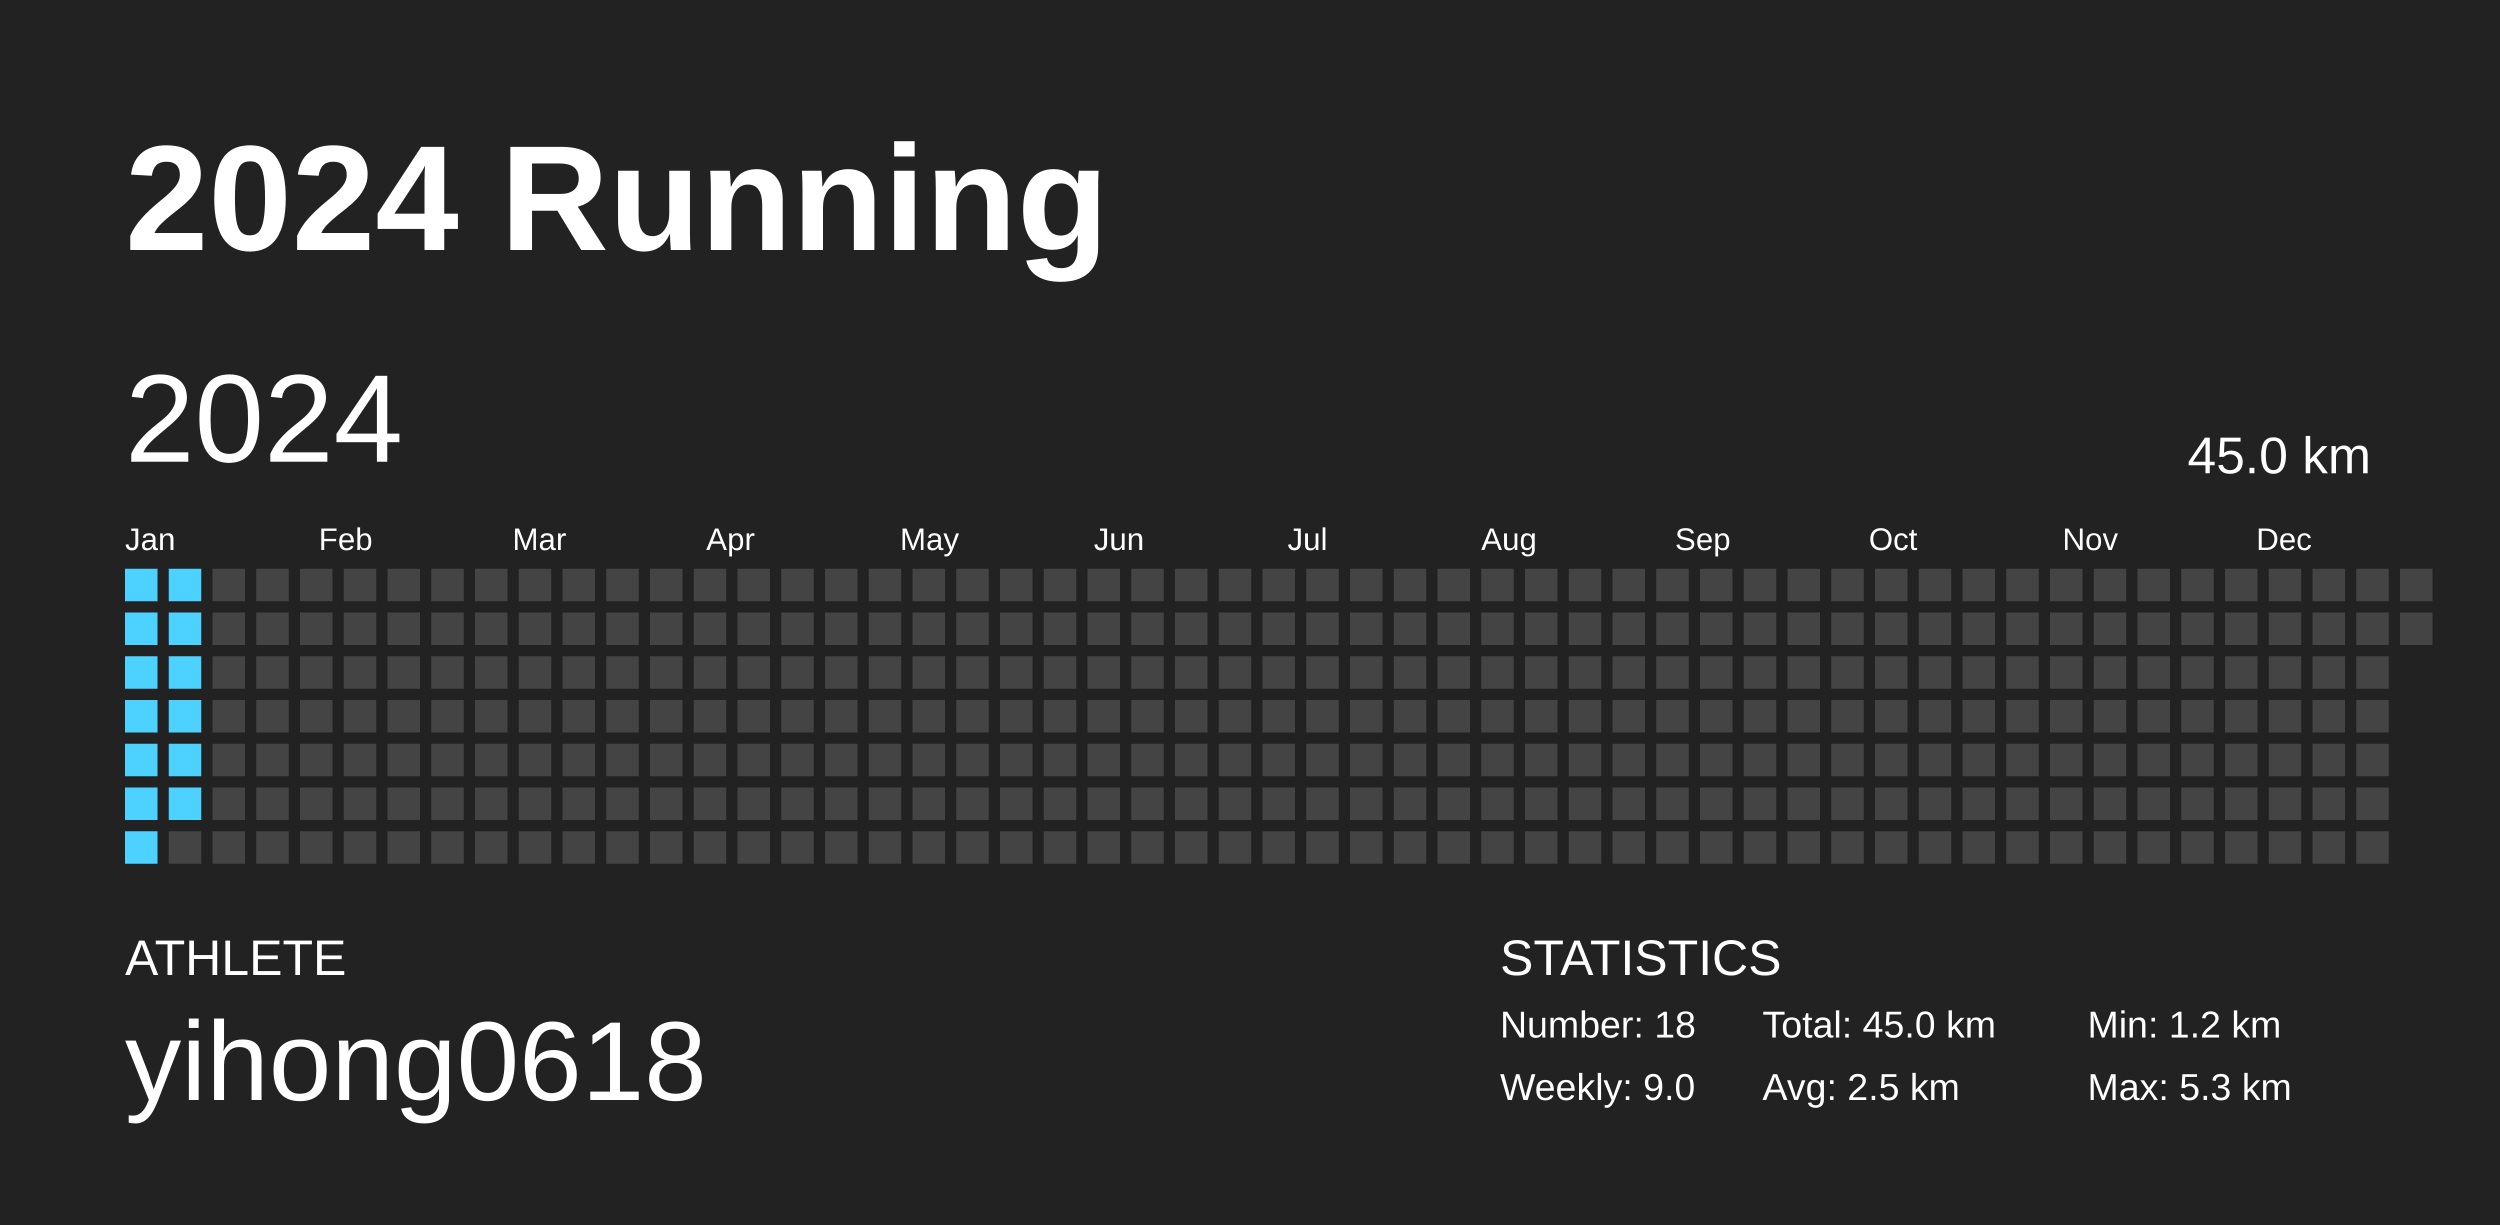
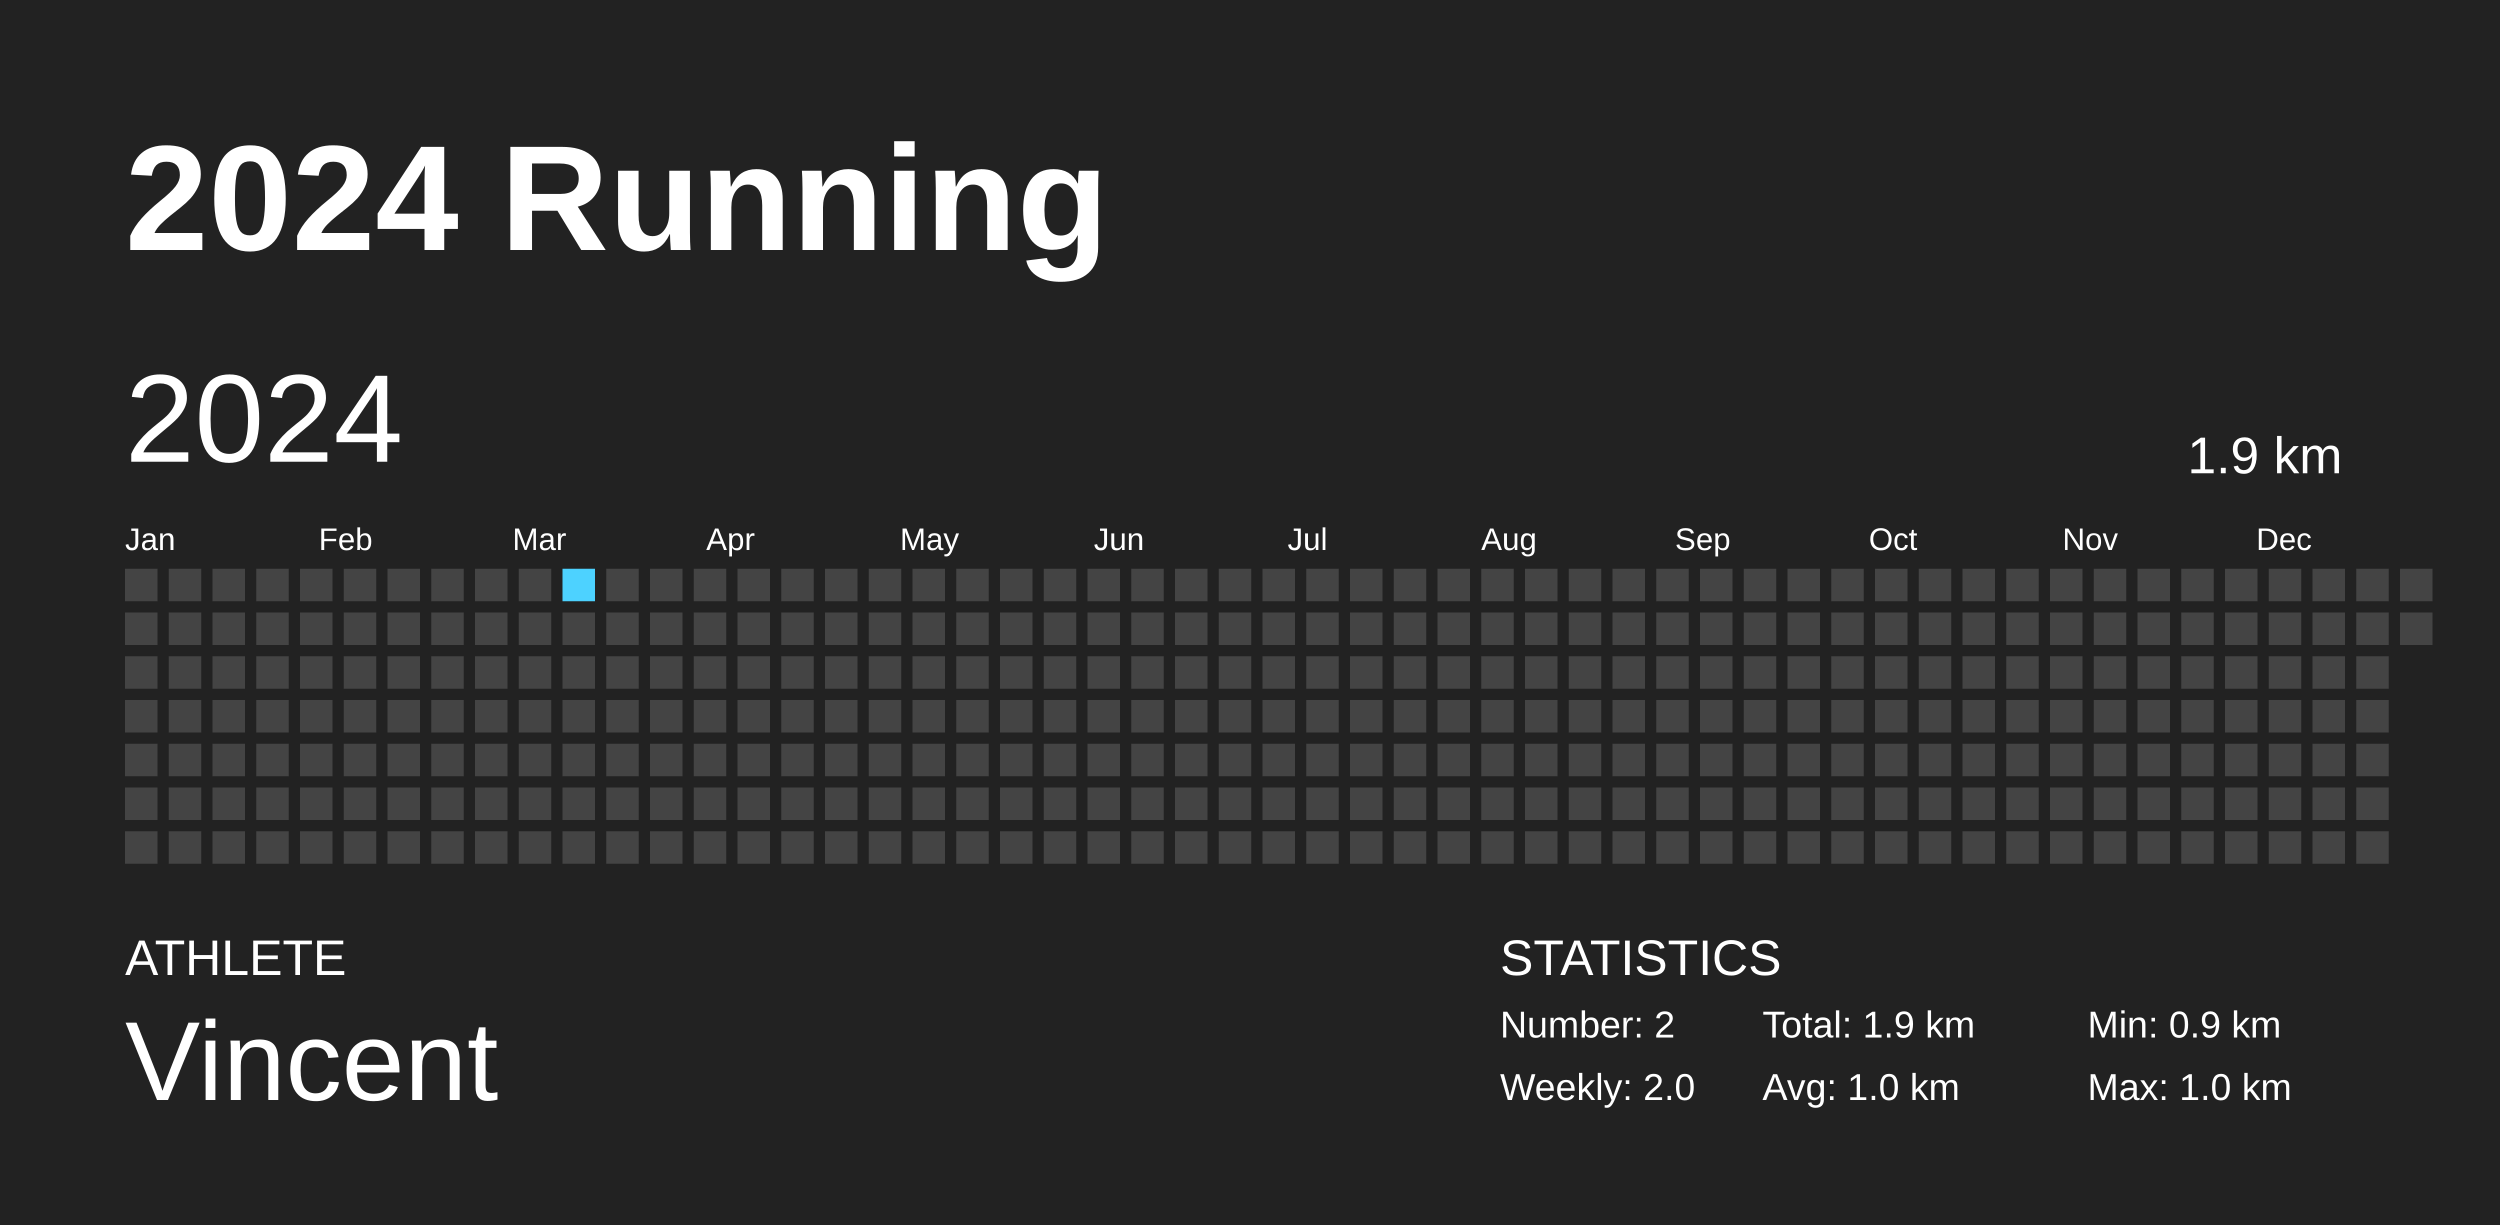
<svg xmlns="http://www.w3.org/2000/svg" baseProfile="full" height="98mm" version="1.1" viewBox="0,0,200,98" width="200mm">
  <defs />
  <rect fill="#222222" height="98" width="200" x="0" y="0" />
  <text fill="#FFFFFF" style="font-size:12px; font-family:Arial; font-weight:bold;" x="10" y="20">2024 Running</text>
  <text fill="#FFFFFF" style="font-size:4px; font-family:Arial" x="10" y="78">ATHLETE</text>
-   <text fill="#FFFFFF" style="font-size:9px; font-family:Arial" x="10" y="88">yihong0618</text>
+   <text fill="#FFFFFF" style="font-size:9px; font-family:Arial" x="10" y="88">Vincent</text>
  <text fill="#FFFFFF" style="font-size:4px; font-family:Arial" x="120" y="78">STATISTICS</text>
-   <text fill="#FFFFFF" style="font-size:3px; font-family:Arial" x="120" y="83">Number: 18</text>
-   <text fill="#FFFFFF" style="font-size:3px; font-family:Arial" x="120" y="88">Weekly: 9.0</text>
-   <text fill="#FFFFFF" style="font-size:3px; font-family:Arial" x="141" y="83">Total: 45.0 km</text>
-   <text fill="#FFFFFF" style="font-size:3px; font-family:Arial" x="141" y="88">Avg: 2.5 km</text>
-   <text fill="#FFFFFF" style="font-size:3px; font-family:Arial" x="167" y="83">Min: 1.2 km</text>
-   <text fill="#FFFFFF" style="font-size:3px; font-family:Arial" x="167" y="88">Max: 5.3 km</text>
+   <text fill="#FFFFFF" style="font-size:3px; font-family:Arial" x="120" y="83">Number: 2</text>
+   <text fill="#FFFFFF" style="font-size:3px; font-family:Arial" x="120" y="88">Weekly: 2.0</text>
+   <text fill="#FFFFFF" style="font-size:3px; font-family:Arial" x="141" y="83">Total: 1.9 km</text>
+   <text fill="#FFFFFF" style="font-size:3px; font-family:Arial" x="141" y="88">Avg: 1.0 km</text>
+   <text fill="#FFFFFF" style="font-size:3px; font-family:Arial" x="167" y="83">Min: 0.9 km</text>
+   <text fill="#FFFFFF" style="font-size:3px; font-family:Arial" x="167" y="88">Max: 1.0 km</text>
  <text dominant-baseline="hanging" fill="#FFFFFF" style="font-size:10.0px; font-family:Arial;" x="10" y="30">2024</text>
-   <text dominant-baseline="hanging" fill="#FFFFFF" style="font-size:4.125px; font-family:Arial;" x="175" y="35">45.0 km</text>
+   <text dominant-baseline="hanging" fill="#FFFFFF" style="font-size:4.125px; font-family:Arial;" x="175" y="35">1.9 km</text>
  <text fill="#FFFFFF" style="font-size:2.5px; font-family:Arial" x="10.0" y="44">Jan</text>
  <text fill="#FFFFFF" style="font-size:2.5px; font-family:Arial" x="25.5" y="44">Feb</text>
  <text fill="#FFFFFF" style="font-size:2.5px; font-family:Arial" x="41.0" y="44">Mar</text>
  <text fill="#FFFFFF" style="font-size:2.5px; font-family:Arial" x="56.5" y="44">Apr</text>
  <text fill="#FFFFFF" style="font-size:2.5px; font-family:Arial" x="72.0" y="44">May</text>
  <text fill="#FFFFFF" style="font-size:2.5px; font-family:Arial" x="87.5" y="44">Jun</text>
  <text fill="#FFFFFF" style="font-size:2.5px; font-family:Arial" x="103.0" y="44">Jul</text>
  <text fill="#FFFFFF" style="font-size:2.5px; font-family:Arial" x="118.5" y="44">Aug</text>
  <text fill="#FFFFFF" style="font-size:2.5px; font-family:Arial" x="134.0" y="44">Sep</text>
  <text fill="#FFFFFF" style="font-size:2.5px; font-family:Arial" x="149.5" y="44">Oct</text>
  <text fill="#FFFFFF" style="font-size:2.5px; font-family:Arial" x="165.0" y="44">Nov</text>
  <text fill="#FFFFFF" style="font-size:2.5px; font-family:Arial" x="180.5" y="44">Dec</text>
-   <rect fill="#4dd2ff" height="2.6" width="2.6" x="10.0" y="45.5" />
-   <rect fill="#4dd2ff" height="2.6" width="2.6" x="10.0" y="49.0" />
-   <rect fill="#4dd2ff" height="2.6" width="2.6" x="10.0" y="52.5" />
-   <rect fill="#4dd2ff" height="2.6" width="2.6" x="10.0" y="56.0" />
-   <rect fill="#4dd2ff" height="2.6" width="2.6" x="10.0" y="59.5" />
-   <rect fill="#4dd2ff" height="2.6" width="2.6" x="10.0" y="63.0" />
-   <rect fill="#4dd2ff" height="2.6" width="2.6" x="10.0" y="66.5" />
-   <rect fill="#4dd2ff" height="2.6" width="2.6" x="13.5" y="45.5" />
-   <rect fill="#4dd2ff" height="2.6" width="2.6" x="13.5" y="49.0" />
-   <rect fill="#4dd2ff" height="2.6" width="2.6" x="13.5" y="52.5" />
-   <rect fill="#4dd2ff" height="2.6" width="2.6" x="13.5" y="56.0" />
-   <rect fill="#4dd2ff" height="2.6" width="2.6" x="13.5" y="59.5" />
-   <rect fill="#4dd2ff" height="2.6" width="2.6" x="13.5" y="63.0" />
+   <rect fill="#444444" height="2.6" width="2.6" x="10.0" y="45.5" />
+   <rect fill="#444444" height="2.6" width="2.6" x="10.0" y="49.0" />
+   <rect fill="#444444" height="2.6" width="2.6" x="10.0" y="52.5" />
+   <rect fill="#444444" height="2.6" width="2.6" x="10.0" y="56.0" />
+   <rect fill="#444444" height="2.6" width="2.6" x="10.0" y="59.5" />
+   <rect fill="#444444" height="2.6" width="2.6" x="10.0" y="63.0" />
+   <rect fill="#444444" height="2.6" width="2.6" x="10.0" y="66.5" />
+   <rect fill="#444444" height="2.6" width="2.6" x="13.5" y="45.5" />
+   <rect fill="#444444" height="2.6" width="2.6" x="13.5" y="49.0" />
+   <rect fill="#444444" height="2.6" width="2.6" x="13.5" y="52.5" />
+   <rect fill="#444444" height="2.6" width="2.6" x="13.5" y="56.0" />
+   <rect fill="#444444" height="2.6" width="2.6" x="13.5" y="59.5" />
+   <rect fill="#444444" height="2.6" width="2.6" x="13.5" y="63.0" />
  <rect fill="#444444" height="2.6" width="2.6" x="13.5" y="66.5" />
  <rect fill="#444444" height="2.6" width="2.6" x="17.0" y="45.5" />
  <rect fill="#444444" height="2.6" width="2.6" x="17.0" y="49.0" />
  <rect fill="#444444" height="2.6" width="2.6" x="17.0" y="52.5" />
  <rect fill="#444444" height="2.6" width="2.6" x="17.0" y="56.0" />
  <rect fill="#444444" height="2.6" width="2.6" x="17.0" y="59.5" />
  <rect fill="#444444" height="2.6" width="2.6" x="17.0" y="63.0" />
  <rect fill="#444444" height="2.6" width="2.6" x="17.0" y="66.5" />
  <rect fill="#444444" height="2.6" width="2.6" x="20.5" y="45.5" />
  <rect fill="#444444" height="2.6" width="2.6" x="20.5" y="49.0" />
  <rect fill="#444444" height="2.6" width="2.6" x="20.5" y="52.5" />
  <rect fill="#444444" height="2.6" width="2.6" x="20.5" y="56.0" />
  <rect fill="#444444" height="2.6" width="2.6" x="20.5" y="59.5" />
  <rect fill="#444444" height="2.6" width="2.6" x="20.5" y="63.0" />
  <rect fill="#444444" height="2.6" width="2.6" x="20.5" y="66.5" />
  <rect fill="#444444" height="2.6" width="2.6" x="24.0" y="45.5" />
  <rect fill="#444444" height="2.6" width="2.6" x="24.0" y="49.0" />
  <rect fill="#444444" height="2.6" width="2.6" x="24.0" y="52.5" />
  <rect fill="#444444" height="2.6" width="2.6" x="24.0" y="56.0" />
  <rect fill="#444444" height="2.6" width="2.6" x="24.0" y="59.5" />
  <rect fill="#444444" height="2.6" width="2.6" x="24.0" y="63.0" />
  <rect fill="#444444" height="2.6" width="2.6" x="24.0" y="66.5" />
  <rect fill="#444444" height="2.6" width="2.6" x="27.5" y="45.5" />
  <rect fill="#444444" height="2.6" width="2.6" x="27.5" y="49.0" />
  <rect fill="#444444" height="2.6" width="2.6" x="27.5" y="52.5" />
  <rect fill="#444444" height="2.6" width="2.6" x="27.5" y="56.0" />
  <rect fill="#444444" height="2.6" width="2.6" x="27.5" y="59.5" />
  <rect fill="#444444" height="2.6" width="2.6" x="27.5" y="63.0" />
  <rect fill="#444444" height="2.6" width="2.6" x="27.5" y="66.5" />
  <rect fill="#444444" height="2.6" width="2.6" x="31.0" y="45.5" />
  <rect fill="#444444" height="2.6" width="2.6" x="31.0" y="49.0" />
  <rect fill="#444444" height="2.6" width="2.6" x="31.0" y="52.5" />
  <rect fill="#444444" height="2.6" width="2.6" x="31.0" y="56.0" />
  <rect fill="#444444" height="2.6" width="2.6" x="31.0" y="59.5" />
  <rect fill="#444444" height="2.6" width="2.6" x="31.0" y="63.0" />
  <rect fill="#444444" height="2.6" width="2.6" x="31.0" y="66.5" />
  <rect fill="#444444" height="2.6" width="2.6" x="34.5" y="45.5" />
  <rect fill="#444444" height="2.6" width="2.6" x="34.5" y="49.0" />
  <rect fill="#444444" height="2.6" width="2.6" x="34.5" y="52.5" />
  <rect fill="#444444" height="2.6" width="2.6" x="34.5" y="56.0" />
  <rect fill="#444444" height="2.6" width="2.6" x="34.5" y="59.5" />
  <rect fill="#444444" height="2.6" width="2.6" x="34.5" y="63.0" />
  <rect fill="#444444" height="2.6" width="2.6" x="34.5" y="66.5" />
  <rect fill="#444444" height="2.6" width="2.6" x="38.0" y="45.5" />
  <rect fill="#444444" height="2.6" width="2.6" x="38.0" y="49.0" />
  <rect fill="#444444" height="2.6" width="2.6" x="38.0" y="52.5" />
  <rect fill="#444444" height="2.6" width="2.6" x="38.0" y="56.0" />
  <rect fill="#444444" height="2.6" width="2.6" x="38.0" y="59.5" />
  <rect fill="#444444" height="2.6" width="2.6" x="38.0" y="63.0" />
  <rect fill="#444444" height="2.6" width="2.6" x="38.0" y="66.5" />
  <rect fill="#444444" height="2.6" width="2.6" x="41.5" y="45.5" />
  <rect fill="#444444" height="2.6" width="2.6" x="41.5" y="49.0" />
  <rect fill="#444444" height="2.6" width="2.6" x="41.5" y="52.5" />
  <rect fill="#444444" height="2.6" width="2.6" x="41.5" y="56.0" />
  <rect fill="#444444" height="2.6" width="2.6" x="41.5" y="59.5" />
  <rect fill="#444444" height="2.6" width="2.6" x="41.5" y="63.0" />
  <rect fill="#444444" height="2.6" width="2.6" x="41.5" y="66.5" />
-   <rect fill="#444444" height="2.6" width="2.6" x="45.0" y="45.5" />
+   <rect fill="#4DD2FF" height="2.6" width="2.6" x="45.0" y="45.5" />
  <rect fill="#444444" height="2.6" width="2.6" x="45.0" y="49.0" />
  <rect fill="#444444" height="2.6" width="2.6" x="45.0" y="52.5" />
  <rect fill="#444444" height="2.6" width="2.6" x="45.0" y="56.0" />
  <rect fill="#444444" height="2.6" width="2.6" x="45.0" y="59.5" />
  <rect fill="#444444" height="2.6" width="2.6" x="45.0" y="63.0" />
  <rect fill="#444444" height="2.6" width="2.6" x="45.0" y="66.5" />
  <rect fill="#444444" height="2.6" width="2.6" x="48.5" y="45.5" />
  <rect fill="#444444" height="2.6" width="2.6" x="48.5" y="49.0" />
  <rect fill="#444444" height="2.6" width="2.6" x="48.5" y="52.5" />
  <rect fill="#444444" height="2.6" width="2.6" x="48.5" y="56.0" />
  <rect fill="#444444" height="2.6" width="2.6" x="48.5" y="59.5" />
  <rect fill="#444444" height="2.6" width="2.6" x="48.5" y="63.0" />
  <rect fill="#444444" height="2.6" width="2.6" x="48.5" y="66.5" />
  <rect fill="#444444" height="2.6" width="2.6" x="52.0" y="45.5" />
  <rect fill="#444444" height="2.6" width="2.6" x="52.0" y="49.0" />
  <rect fill="#444444" height="2.6" width="2.6" x="52.0" y="52.5" />
  <rect fill="#444444" height="2.6" width="2.6" x="52.0" y="56.0" />
  <rect fill="#444444" height="2.6" width="2.6" x="52.0" y="59.5" />
  <rect fill="#444444" height="2.6" width="2.6" x="52.0" y="63.0" />
  <rect fill="#444444" height="2.6" width="2.6" x="52.0" y="66.5" />
  <rect fill="#444444" height="2.6" width="2.6" x="55.5" y="45.5" />
  <rect fill="#444444" height="2.6" width="2.6" x="55.5" y="49.0" />
  <rect fill="#444444" height="2.6" width="2.6" x="55.5" y="52.5" />
  <rect fill="#444444" height="2.6" width="2.6" x="55.5" y="56.0" />
  <rect fill="#444444" height="2.6" width="2.6" x="55.5" y="59.5" />
  <rect fill="#444444" height="2.6" width="2.6" x="55.5" y="63.0" />
  <rect fill="#444444" height="2.6" width="2.6" x="55.5" y="66.5" />
  <rect fill="#444444" height="2.6" width="2.6" x="59.0" y="45.5" />
  <rect fill="#444444" height="2.6" width="2.6" x="59.0" y="49.0" />
  <rect fill="#444444" height="2.6" width="2.6" x="59.0" y="52.5" />
  <rect fill="#444444" height="2.6" width="2.6" x="59.0" y="56.0" />
  <rect fill="#444444" height="2.6" width="2.6" x="59.0" y="59.5" />
  <rect fill="#444444" height="2.6" width="2.6" x="59.0" y="63.0" />
  <rect fill="#444444" height="2.6" width="2.6" x="59.0" y="66.5" />
  <rect fill="#444444" height="2.6" width="2.6" x="62.5" y="45.5" />
  <rect fill="#444444" height="2.6" width="2.6" x="62.5" y="49.0" />
  <rect fill="#444444" height="2.6" width="2.6" x="62.5" y="52.5" />
  <rect fill="#444444" height="2.6" width="2.6" x="62.5" y="56.0" />
  <rect fill="#444444" height="2.6" width="2.6" x="62.5" y="59.5" />
  <rect fill="#444444" height="2.6" width="2.6" x="62.5" y="63.0" />
  <rect fill="#444444" height="2.6" width="2.6" x="62.5" y="66.5" />
  <rect fill="#444444" height="2.6" width="2.6" x="66.0" y="45.5" />
  <rect fill="#444444" height="2.6" width="2.6" x="66.0" y="49.0" />
  <rect fill="#444444" height="2.6" width="2.6" x="66.0" y="52.5" />
  <rect fill="#444444" height="2.6" width="2.6" x="66.0" y="56.0" />
  <rect fill="#444444" height="2.6" width="2.6" x="66.0" y="59.5" />
  <rect fill="#444444" height="2.6" width="2.6" x="66.0" y="63.0" />
  <rect fill="#444444" height="2.6" width="2.6" x="66.0" y="66.5" />
  <rect fill="#444444" height="2.6" width="2.6" x="69.5" y="45.5" />
  <rect fill="#444444" height="2.6" width="2.6" x="69.5" y="49.0" />
  <rect fill="#444444" height="2.6" width="2.6" x="69.5" y="52.5" />
  <rect fill="#444444" height="2.6" width="2.6" x="69.5" y="56.0" />
  <rect fill="#444444" height="2.6" width="2.6" x="69.5" y="59.5" />
  <rect fill="#444444" height="2.6" width="2.6" x="69.5" y="63.0" />
  <rect fill="#444444" height="2.6" width="2.6" x="69.5" y="66.5" />
  <rect fill="#444444" height="2.6" width="2.6" x="73.0" y="45.5" />
  <rect fill="#444444" height="2.6" width="2.6" x="73.0" y="49.0" />
  <rect fill="#444444" height="2.6" width="2.6" x="73.0" y="52.5" />
  <rect fill="#444444" height="2.6" width="2.6" x="73.0" y="56.0" />
  <rect fill="#444444" height="2.6" width="2.6" x="73.0" y="59.5" />
  <rect fill="#444444" height="2.6" width="2.6" x="73.0" y="63.0" />
  <rect fill="#444444" height="2.6" width="2.6" x="73.0" y="66.5" />
  <rect fill="#444444" height="2.6" width="2.6" x="76.5" y="45.5" />
  <rect fill="#444444" height="2.6" width="2.6" x="76.5" y="49.0" />
  <rect fill="#444444" height="2.6" width="2.6" x="76.5" y="52.5" />
  <rect fill="#444444" height="2.6" width="2.6" x="76.5" y="56.0" />
  <rect fill="#444444" height="2.6" width="2.6" x="76.5" y="59.5" />
  <rect fill="#444444" height="2.6" width="2.6" x="76.5" y="63.0" />
  <rect fill="#444444" height="2.6" width="2.6" x="76.5" y="66.5" />
  <rect fill="#444444" height="2.6" width="2.6" x="80.0" y="45.5" />
  <rect fill="#444444" height="2.6" width="2.6" x="80.0" y="49.0" />
  <rect fill="#444444" height="2.6" width="2.6" x="80.0" y="52.5" />
  <rect fill="#444444" height="2.6" width="2.6" x="80.0" y="56.0" />
  <rect fill="#444444" height="2.6" width="2.6" x="80.0" y="59.5" />
  <rect fill="#444444" height="2.6" width="2.6" x="80.0" y="63.0" />
  <rect fill="#444444" height="2.6" width="2.6" x="80.0" y="66.5" />
  <rect fill="#444444" height="2.6" width="2.6" x="83.5" y="45.5" />
  <rect fill="#444444" height="2.6" width="2.6" x="83.5" y="49.0" />
  <rect fill="#444444" height="2.6" width="2.6" x="83.5" y="52.5" />
  <rect fill="#444444" height="2.6" width="2.6" x="83.5" y="56.0" />
  <rect fill="#444444" height="2.6" width="2.6" x="83.5" y="59.5" />
  <rect fill="#444444" height="2.6" width="2.6" x="83.5" y="63.0" />
  <rect fill="#444444" height="2.6" width="2.6" x="83.5" y="66.5" />
  <rect fill="#444444" height="2.6" width="2.6" x="87.0" y="45.5" />
  <rect fill="#444444" height="2.6" width="2.6" x="87.0" y="49.0" />
  <rect fill="#444444" height="2.6" width="2.6" x="87.0" y="52.5" />
  <rect fill="#444444" height="2.6" width="2.6" x="87.0" y="56.0" />
  <rect fill="#444444" height="2.6" width="2.6" x="87.0" y="59.5" />
  <rect fill="#444444" height="2.6" width="2.6" x="87.0" y="63.0" />
  <rect fill="#444444" height="2.6" width="2.6" x="87.0" y="66.5" />
  <rect fill="#444444" height="2.6" width="2.6" x="90.5" y="45.5" />
  <rect fill="#444444" height="2.6" width="2.6" x="90.5" y="49.0" />
  <rect fill="#444444" height="2.6" width="2.6" x="90.5" y="52.5" />
  <rect fill="#444444" height="2.6" width="2.6" x="90.5" y="56.0" />
  <rect fill="#444444" height="2.6" width="2.6" x="90.5" y="59.5" />
  <rect fill="#444444" height="2.6" width="2.6" x="90.5" y="63.0" />
  <rect fill="#444444" height="2.6" width="2.6" x="90.5" y="66.5" />
  <rect fill="#444444" height="2.6" width="2.6" x="94.0" y="45.5" />
  <rect fill="#444444" height="2.6" width="2.6" x="94.0" y="49.0" />
  <rect fill="#444444" height="2.6" width="2.6" x="94.0" y="52.5" />
  <rect fill="#444444" height="2.6" width="2.6" x="94.0" y="56.0" />
  <rect fill="#444444" height="2.6" width="2.6" x="94.0" y="59.5" />
  <rect fill="#444444" height="2.6" width="2.6" x="94.0" y="63.0" />
  <rect fill="#444444" height="2.6" width="2.6" x="94.0" y="66.5" />
  <rect fill="#444444" height="2.6" width="2.6" x="97.5" y="45.5" />
  <rect fill="#444444" height="2.6" width="2.6" x="97.5" y="49.0" />
  <rect fill="#444444" height="2.6" width="2.6" x="97.5" y="52.5" />
  <rect fill="#444444" height="2.6" width="2.6" x="97.5" y="56.0" />
  <rect fill="#444444" height="2.6" width="2.6" x="97.5" y="59.5" />
  <rect fill="#444444" height="2.6" width="2.6" x="97.5" y="63.0" />
  <rect fill="#444444" height="2.6" width="2.6" x="97.5" y="66.5" />
  <rect fill="#444444" height="2.6" width="2.6" x="101.0" y="45.5" />
  <rect fill="#444444" height="2.6" width="2.6" x="101.0" y="49.0" />
  <rect fill="#444444" height="2.6" width="2.6" x="101.0" y="52.5" />
  <rect fill="#444444" height="2.6" width="2.6" x="101.0" y="56.0" />
  <rect fill="#444444" height="2.6" width="2.6" x="101.0" y="59.5" />
  <rect fill="#444444" height="2.6" width="2.6" x="101.0" y="63.0" />
  <rect fill="#444444" height="2.6" width="2.6" x="101.0" y="66.5" />
  <rect fill="#444444" height="2.6" width="2.6" x="104.5" y="45.5" />
  <rect fill="#444444" height="2.6" width="2.6" x="104.5" y="49.0" />
  <rect fill="#444444" height="2.6" width="2.6" x="104.5" y="52.5" />
  <rect fill="#444444" height="2.6" width="2.6" x="104.5" y="56.0" />
  <rect fill="#444444" height="2.6" width="2.6" x="104.5" y="59.5" />
  <rect fill="#444444" height="2.6" width="2.6" x="104.5" y="63.0" />
  <rect fill="#444444" height="2.6" width="2.6" x="104.5" y="66.5" />
  <rect fill="#444444" height="2.6" width="2.6" x="108.0" y="45.5" />
  <rect fill="#444444" height="2.6" width="2.6" x="108.0" y="49.0" />
  <rect fill="#444444" height="2.6" width="2.6" x="108.0" y="52.5" />
  <rect fill="#444444" height="2.6" width="2.6" x="108.0" y="56.0" />
  <rect fill="#444444" height="2.6" width="2.6" x="108.0" y="59.5" />
  <rect fill="#444444" height="2.6" width="2.6" x="108.0" y="63.0" />
  <rect fill="#444444" height="2.6" width="2.6" x="108.0" y="66.5" />
  <rect fill="#444444" height="2.6" width="2.6" x="111.5" y="45.5" />
  <rect fill="#444444" height="2.6" width="2.6" x="111.5" y="49.0" />
  <rect fill="#444444" height="2.6" width="2.6" x="111.5" y="52.5" />
  <rect fill="#444444" height="2.6" width="2.6" x="111.5" y="56.0" />
  <rect fill="#444444" height="2.6" width="2.6" x="111.5" y="59.5" />
  <rect fill="#444444" height="2.6" width="2.6" x="111.5" y="63.0" />
  <rect fill="#444444" height="2.6" width="2.6" x="111.5" y="66.5" />
  <rect fill="#444444" height="2.6" width="2.6" x="115.0" y="45.5" />
  <rect fill="#444444" height="2.6" width="2.6" x="115.0" y="49.0" />
  <rect fill="#444444" height="2.6" width="2.6" x="115.0" y="52.5" />
  <rect fill="#444444" height="2.6" width="2.6" x="115.0" y="56.0" />
  <rect fill="#444444" height="2.6" width="2.6" x="115.0" y="59.5" />
  <rect fill="#444444" height="2.6" width="2.6" x="115.0" y="63.0" />
  <rect fill="#444444" height="2.6" width="2.6" x="115.0" y="66.5" />
  <rect fill="#444444" height="2.6" width="2.6" x="118.5" y="45.5" />
  <rect fill="#444444" height="2.6" width="2.6" x="118.5" y="49.0" />
  <rect fill="#444444" height="2.6" width="2.6" x="118.5" y="52.5" />
  <rect fill="#444444" height="2.6" width="2.6" x="118.5" y="56.0" />
  <rect fill="#444444" height="2.6" width="2.6" x="118.5" y="59.5" />
  <rect fill="#444444" height="2.6" width="2.6" x="118.5" y="63.0" />
  <rect fill="#444444" height="2.6" width="2.6" x="118.5" y="66.5" />
  <rect fill="#444444" height="2.6" width="2.6" x="122.0" y="45.5" />
  <rect fill="#444444" height="2.6" width="2.6" x="122.0" y="49.0" />
  <rect fill="#444444" height="2.6" width="2.6" x="122.0" y="52.5" />
  <rect fill="#444444" height="2.6" width="2.6" x="122.0" y="56.0" />
  <rect fill="#444444" height="2.6" width="2.6" x="122.0" y="59.5" />
  <rect fill="#444444" height="2.6" width="2.6" x="122.0" y="63.0" />
  <rect fill="#444444" height="2.6" width="2.6" x="122.0" y="66.5" />
  <rect fill="#444444" height="2.6" width="2.6" x="125.5" y="45.5" />
  <rect fill="#444444" height="2.6" width="2.6" x="125.5" y="49.0" />
  <rect fill="#444444" height="2.6" width="2.6" x="125.5" y="52.5" />
  <rect fill="#444444" height="2.6" width="2.6" x="125.5" y="56.0" />
  <rect fill="#444444" height="2.6" width="2.6" x="125.5" y="59.5" />
  <rect fill="#444444" height="2.6" width="2.6" x="125.5" y="63.0" />
  <rect fill="#444444" height="2.6" width="2.6" x="125.5" y="66.5" />
  <rect fill="#444444" height="2.6" width="2.6" x="129.0" y="45.5" />
  <rect fill="#444444" height="2.6" width="2.6" x="129.0" y="49.0" />
  <rect fill="#444444" height="2.6" width="2.6" x="129.0" y="52.5" />
  <rect fill="#444444" height="2.6" width="2.6" x="129.0" y="56.0" />
  <rect fill="#444444" height="2.6" width="2.6" x="129.0" y="59.5" />
  <rect fill="#444444" height="2.6" width="2.6" x="129.0" y="63.0" />
  <rect fill="#444444" height="2.6" width="2.6" x="129.0" y="66.5" />
  <rect fill="#444444" height="2.6" width="2.6" x="132.5" y="45.5" />
  <rect fill="#444444" height="2.6" width="2.6" x="132.5" y="49.0" />
  <rect fill="#444444" height="2.6" width="2.6" x="132.5" y="52.5" />
  <rect fill="#444444" height="2.6" width="2.6" x="132.5" y="56.0" />
  <rect fill="#444444" height="2.6" width="2.6" x="132.5" y="59.5" />
  <rect fill="#444444" height="2.6" width="2.6" x="132.5" y="63.0" />
  <rect fill="#444444" height="2.6" width="2.6" x="132.5" y="66.5" />
  <rect fill="#444444" height="2.6" width="2.6" x="136.0" y="45.5" />
  <rect fill="#444444" height="2.6" width="2.6" x="136.0" y="49.0" />
  <rect fill="#444444" height="2.6" width="2.6" x="136.0" y="52.5" />
  <rect fill="#444444" height="2.6" width="2.6" x="136.0" y="56.0" />
  <rect fill="#444444" height="2.6" width="2.6" x="136.0" y="59.5" />
  <rect fill="#444444" height="2.6" width="2.6" x="136.0" y="63.0" />
  <rect fill="#444444" height="2.6" width="2.6" x="136.0" y="66.5" />
  <rect fill="#444444" height="2.6" width="2.6" x="139.5" y="45.5" />
  <rect fill="#444444" height="2.6" width="2.6" x="139.5" y="49.0" />
  <rect fill="#444444" height="2.6" width="2.6" x="139.5" y="52.5" />
  <rect fill="#444444" height="2.6" width="2.6" x="139.5" y="56.0" />
  <rect fill="#444444" height="2.6" width="2.6" x="139.5" y="59.5" />
  <rect fill="#444444" height="2.6" width="2.6" x="139.5" y="63.0" />
  <rect fill="#444444" height="2.6" width="2.6" x="139.5" y="66.5" />
  <rect fill="#444444" height="2.6" width="2.6" x="143.0" y="45.5" />
  <rect fill="#444444" height="2.6" width="2.6" x="143.0" y="49.0" />
  <rect fill="#444444" height="2.6" width="2.6" x="143.0" y="52.5" />
  <rect fill="#444444" height="2.6" width="2.6" x="143.0" y="56.0" />
  <rect fill="#444444" height="2.6" width="2.6" x="143.0" y="59.5" />
  <rect fill="#444444" height="2.6" width="2.6" x="143.0" y="63.0" />
  <rect fill="#444444" height="2.6" width="2.6" x="143.0" y="66.5" />
  <rect fill="#444444" height="2.6" width="2.6" x="146.5" y="45.5" />
  <rect fill="#444444" height="2.6" width="2.6" x="146.5" y="49.0" />
  <rect fill="#444444" height="2.6" width="2.6" x="146.5" y="52.5" />
  <rect fill="#444444" height="2.6" width="2.6" x="146.5" y="56.0" />
  <rect fill="#444444" height="2.6" width="2.6" x="146.5" y="59.5" />
  <rect fill="#444444" height="2.6" width="2.6" x="146.5" y="63.0" />
  <rect fill="#444444" height="2.6" width="2.6" x="146.5" y="66.5" />
  <rect fill="#444444" height="2.6" width="2.6" x="150.0" y="45.5" />
  <rect fill="#444444" height="2.6" width="2.6" x="150.0" y="49.0" />
  <rect fill="#444444" height="2.6" width="2.6" x="150.0" y="52.5" />
  <rect fill="#444444" height="2.6" width="2.6" x="150.0" y="56.0" />
  <rect fill="#444444" height="2.6" width="2.6" x="150.0" y="59.5" />
  <rect fill="#444444" height="2.6" width="2.6" x="150.0" y="63.0" />
  <rect fill="#444444" height="2.6" width="2.6" x="150.0" y="66.5" />
  <rect fill="#444444" height="2.6" width="2.6" x="153.5" y="45.5" />
  <rect fill="#444444" height="2.6" width="2.6" x="153.5" y="49.0" />
  <rect fill="#444444" height="2.6" width="2.6" x="153.5" y="52.5" />
  <rect fill="#444444" height="2.6" width="2.6" x="153.5" y="56.0" />
  <rect fill="#444444" height="2.6" width="2.6" x="153.5" y="59.5" />
  <rect fill="#444444" height="2.6" width="2.6" x="153.5" y="63.0" />
  <rect fill="#444444" height="2.6" width="2.6" x="153.5" y="66.5" />
  <rect fill="#444444" height="2.6" width="2.6" x="157.0" y="45.5" />
  <rect fill="#444444" height="2.6" width="2.6" x="157.0" y="49.0" />
  <rect fill="#444444" height="2.6" width="2.6" x="157.0" y="52.5" />
  <rect fill="#444444" height="2.6" width="2.6" x="157.0" y="56.0" />
  <rect fill="#444444" height="2.6" width="2.6" x="157.0" y="59.5" />
  <rect fill="#444444" height="2.6" width="2.6" x="157.0" y="63.0" />
  <rect fill="#444444" height="2.6" width="2.6" x="157.0" y="66.5" />
  <rect fill="#444444" height="2.6" width="2.6" x="160.5" y="45.5" />
  <rect fill="#444444" height="2.6" width="2.6" x="160.5" y="49.0" />
  <rect fill="#444444" height="2.6" width="2.6" x="160.5" y="52.5" />
  <rect fill="#444444" height="2.6" width="2.6" x="160.5" y="56.0" />
  <rect fill="#444444" height="2.6" width="2.6" x="160.5" y="59.5" />
  <rect fill="#444444" height="2.6" width="2.6" x="160.5" y="63.0" />
  <rect fill="#444444" height="2.6" width="2.6" x="160.5" y="66.5" />
  <rect fill="#444444" height="2.6" width="2.6" x="164.0" y="45.5" />
  <rect fill="#444444" height="2.6" width="2.6" x="164.0" y="49.0" />
  <rect fill="#444444" height="2.6" width="2.6" x="164.0" y="52.5" />
  <rect fill="#444444" height="2.6" width="2.6" x="164.0" y="56.0" />
  <rect fill="#444444" height="2.6" width="2.6" x="164.0" y="59.5" />
  <rect fill="#444444" height="2.6" width="2.6" x="164.0" y="63.0" />
  <rect fill="#444444" height="2.6" width="2.6" x="164.0" y="66.5" />
  <rect fill="#444444" height="2.6" width="2.6" x="167.5" y="45.5" />
  <rect fill="#444444" height="2.6" width="2.6" x="167.5" y="49.0" />
  <rect fill="#444444" height="2.6" width="2.6" x="167.5" y="52.5" />
  <rect fill="#444444" height="2.6" width="2.6" x="167.5" y="56.0" />
  <rect fill="#444444" height="2.6" width="2.6" x="167.5" y="59.5" />
  <rect fill="#444444" height="2.6" width="2.6" x="167.5" y="63.0" />
  <rect fill="#444444" height="2.6" width="2.6" x="167.5" y="66.5" />
  <rect fill="#444444" height="2.6" width="2.6" x="171.0" y="45.5" />
  <rect fill="#444444" height="2.6" width="2.6" x="171.0" y="49.0" />
  <rect fill="#444444" height="2.6" width="2.6" x="171.0" y="52.5" />
  <rect fill="#444444" height="2.6" width="2.6" x="171.0" y="56.0" />
  <rect fill="#444444" height="2.6" width="2.6" x="171.0" y="59.5" />
  <rect fill="#444444" height="2.6" width="2.6" x="171.0" y="63.0" />
  <rect fill="#444444" height="2.6" width="2.6" x="171.0" y="66.5" />
  <rect fill="#444444" height="2.6" width="2.6" x="174.5" y="45.5" />
  <rect fill="#444444" height="2.6" width="2.6" x="174.5" y="49.0" />
  <rect fill="#444444" height="2.6" width="2.6" x="174.5" y="52.5" />
  <rect fill="#444444" height="2.6" width="2.6" x="174.5" y="56.0" />
  <rect fill="#444444" height="2.6" width="2.6" x="174.5" y="59.5" />
  <rect fill="#444444" height="2.6" width="2.6" x="174.5" y="63.0" />
  <rect fill="#444444" height="2.6" width="2.6" x="174.5" y="66.5" />
  <rect fill="#444444" height="2.6" width="2.6" x="178.0" y="45.5" />
  <rect fill="#444444" height="2.6" width="2.6" x="178.0" y="49.0" />
  <rect fill="#444444" height="2.6" width="2.6" x="178.0" y="52.5" />
  <rect fill="#444444" height="2.6" width="2.6" x="178.0" y="56.0" />
  <rect fill="#444444" height="2.6" width="2.6" x="178.0" y="59.5" />
  <rect fill="#444444" height="2.6" width="2.6" x="178.0" y="63.0" />
  <rect fill="#444444" height="2.6" width="2.6" x="178.0" y="66.5" />
  <rect fill="#444444" height="2.6" width="2.6" x="181.5" y="45.5" />
  <rect fill="#444444" height="2.6" width="2.6" x="181.5" y="49.0" />
  <rect fill="#444444" height="2.6" width="2.6" x="181.5" y="52.5" />
  <rect fill="#444444" height="2.6" width="2.6" x="181.5" y="56.0" />
  <rect fill="#444444" height="2.6" width="2.6" x="181.5" y="59.5" />
  <rect fill="#444444" height="2.6" width="2.6" x="181.5" y="63.0" />
  <rect fill="#444444" height="2.6" width="2.6" x="181.5" y="66.5" />
  <rect fill="#444444" height="2.6" width="2.6" x="185.0" y="45.5" />
  <rect fill="#444444" height="2.6" width="2.6" x="185.0" y="49.0" />
  <rect fill="#444444" height="2.6" width="2.6" x="185.0" y="52.5" />
  <rect fill="#444444" height="2.6" width="2.6" x="185.0" y="56.0" />
  <rect fill="#444444" height="2.6" width="2.6" x="185.0" y="59.5" />
  <rect fill="#444444" height="2.6" width="2.6" x="185.0" y="63.0" />
  <rect fill="#444444" height="2.6" width="2.6" x="185.0" y="66.5" />
  <rect fill="#444444" height="2.6" width="2.6" x="188.5" y="45.5" />
  <rect fill="#444444" height="2.6" width="2.6" x="188.5" y="49.0" />
  <rect fill="#444444" height="2.6" width="2.6" x="188.5" y="52.5" />
  <rect fill="#444444" height="2.6" width="2.6" x="188.5" y="56.0" />
  <rect fill="#444444" height="2.6" width="2.6" x="188.5" y="59.5" />
  <rect fill="#444444" height="2.6" width="2.6" x="188.5" y="63.0" />
  <rect fill="#444444" height="2.6" width="2.6" x="188.5" y="66.5" />
  <rect fill="#444444" height="2.6" width="2.6" x="192.0" y="45.5" />
  <rect fill="#444444" height="2.6" width="2.6" x="192.0" y="49.0" />
</svg>
